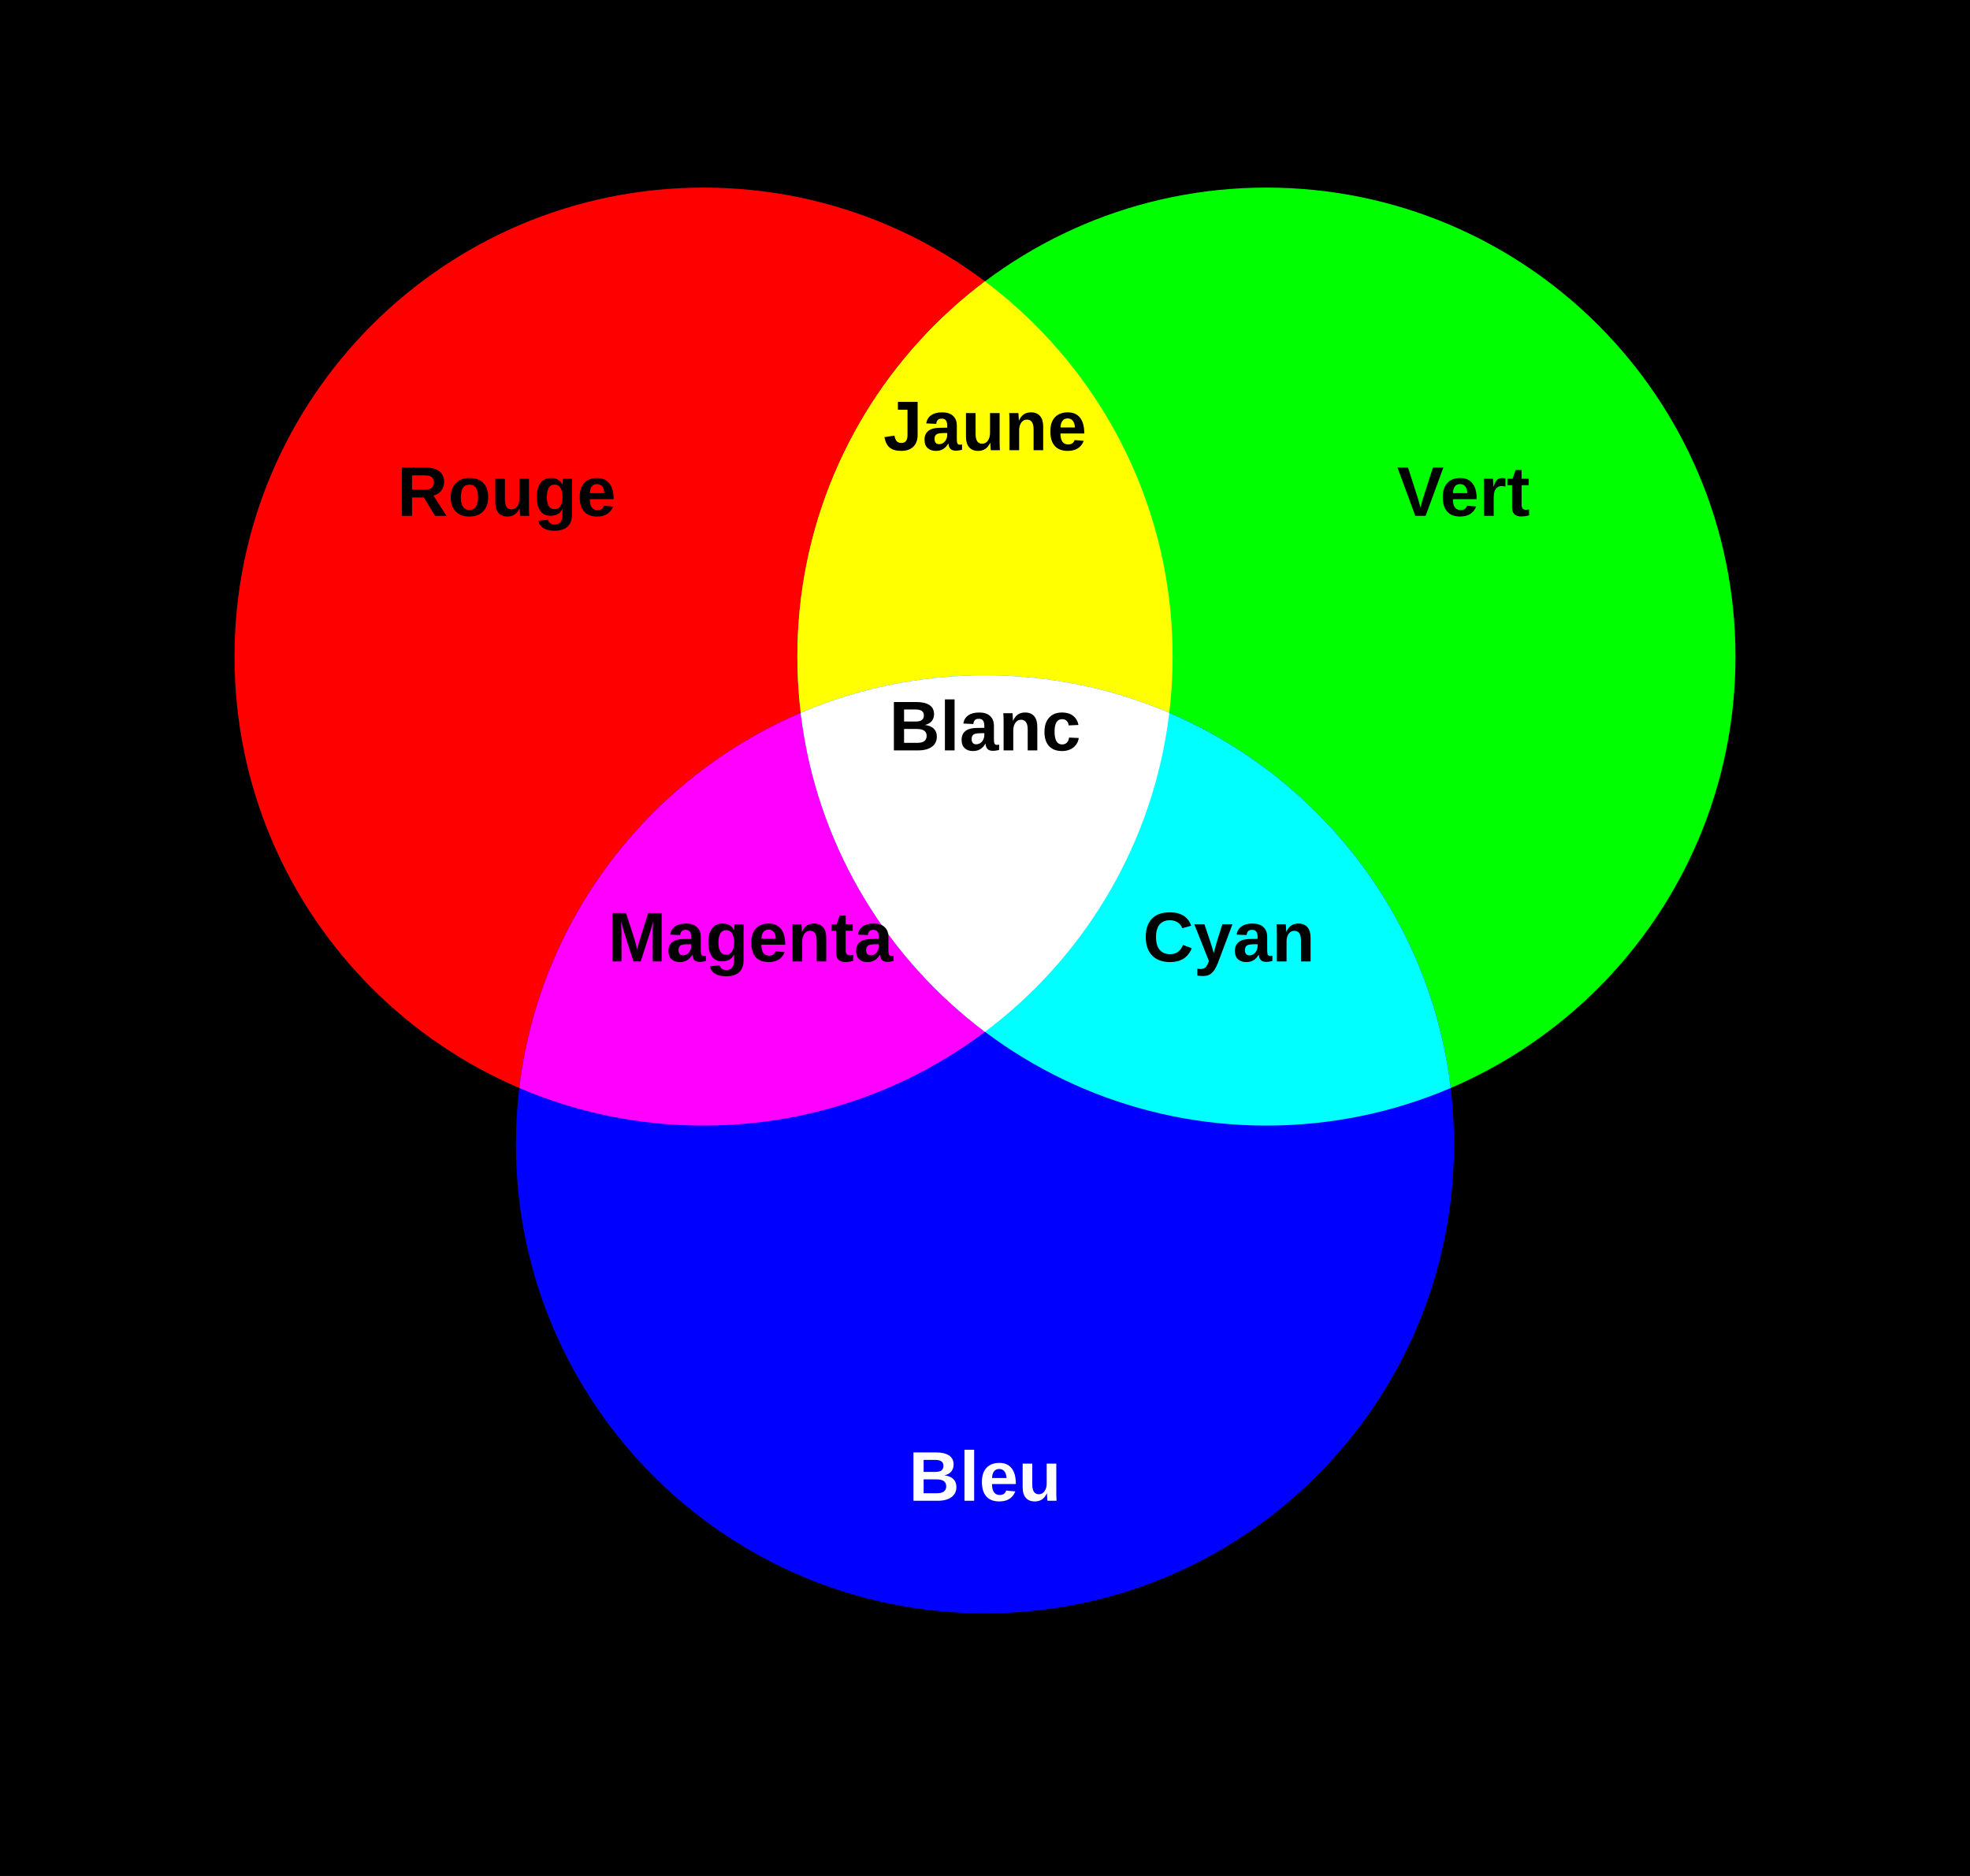
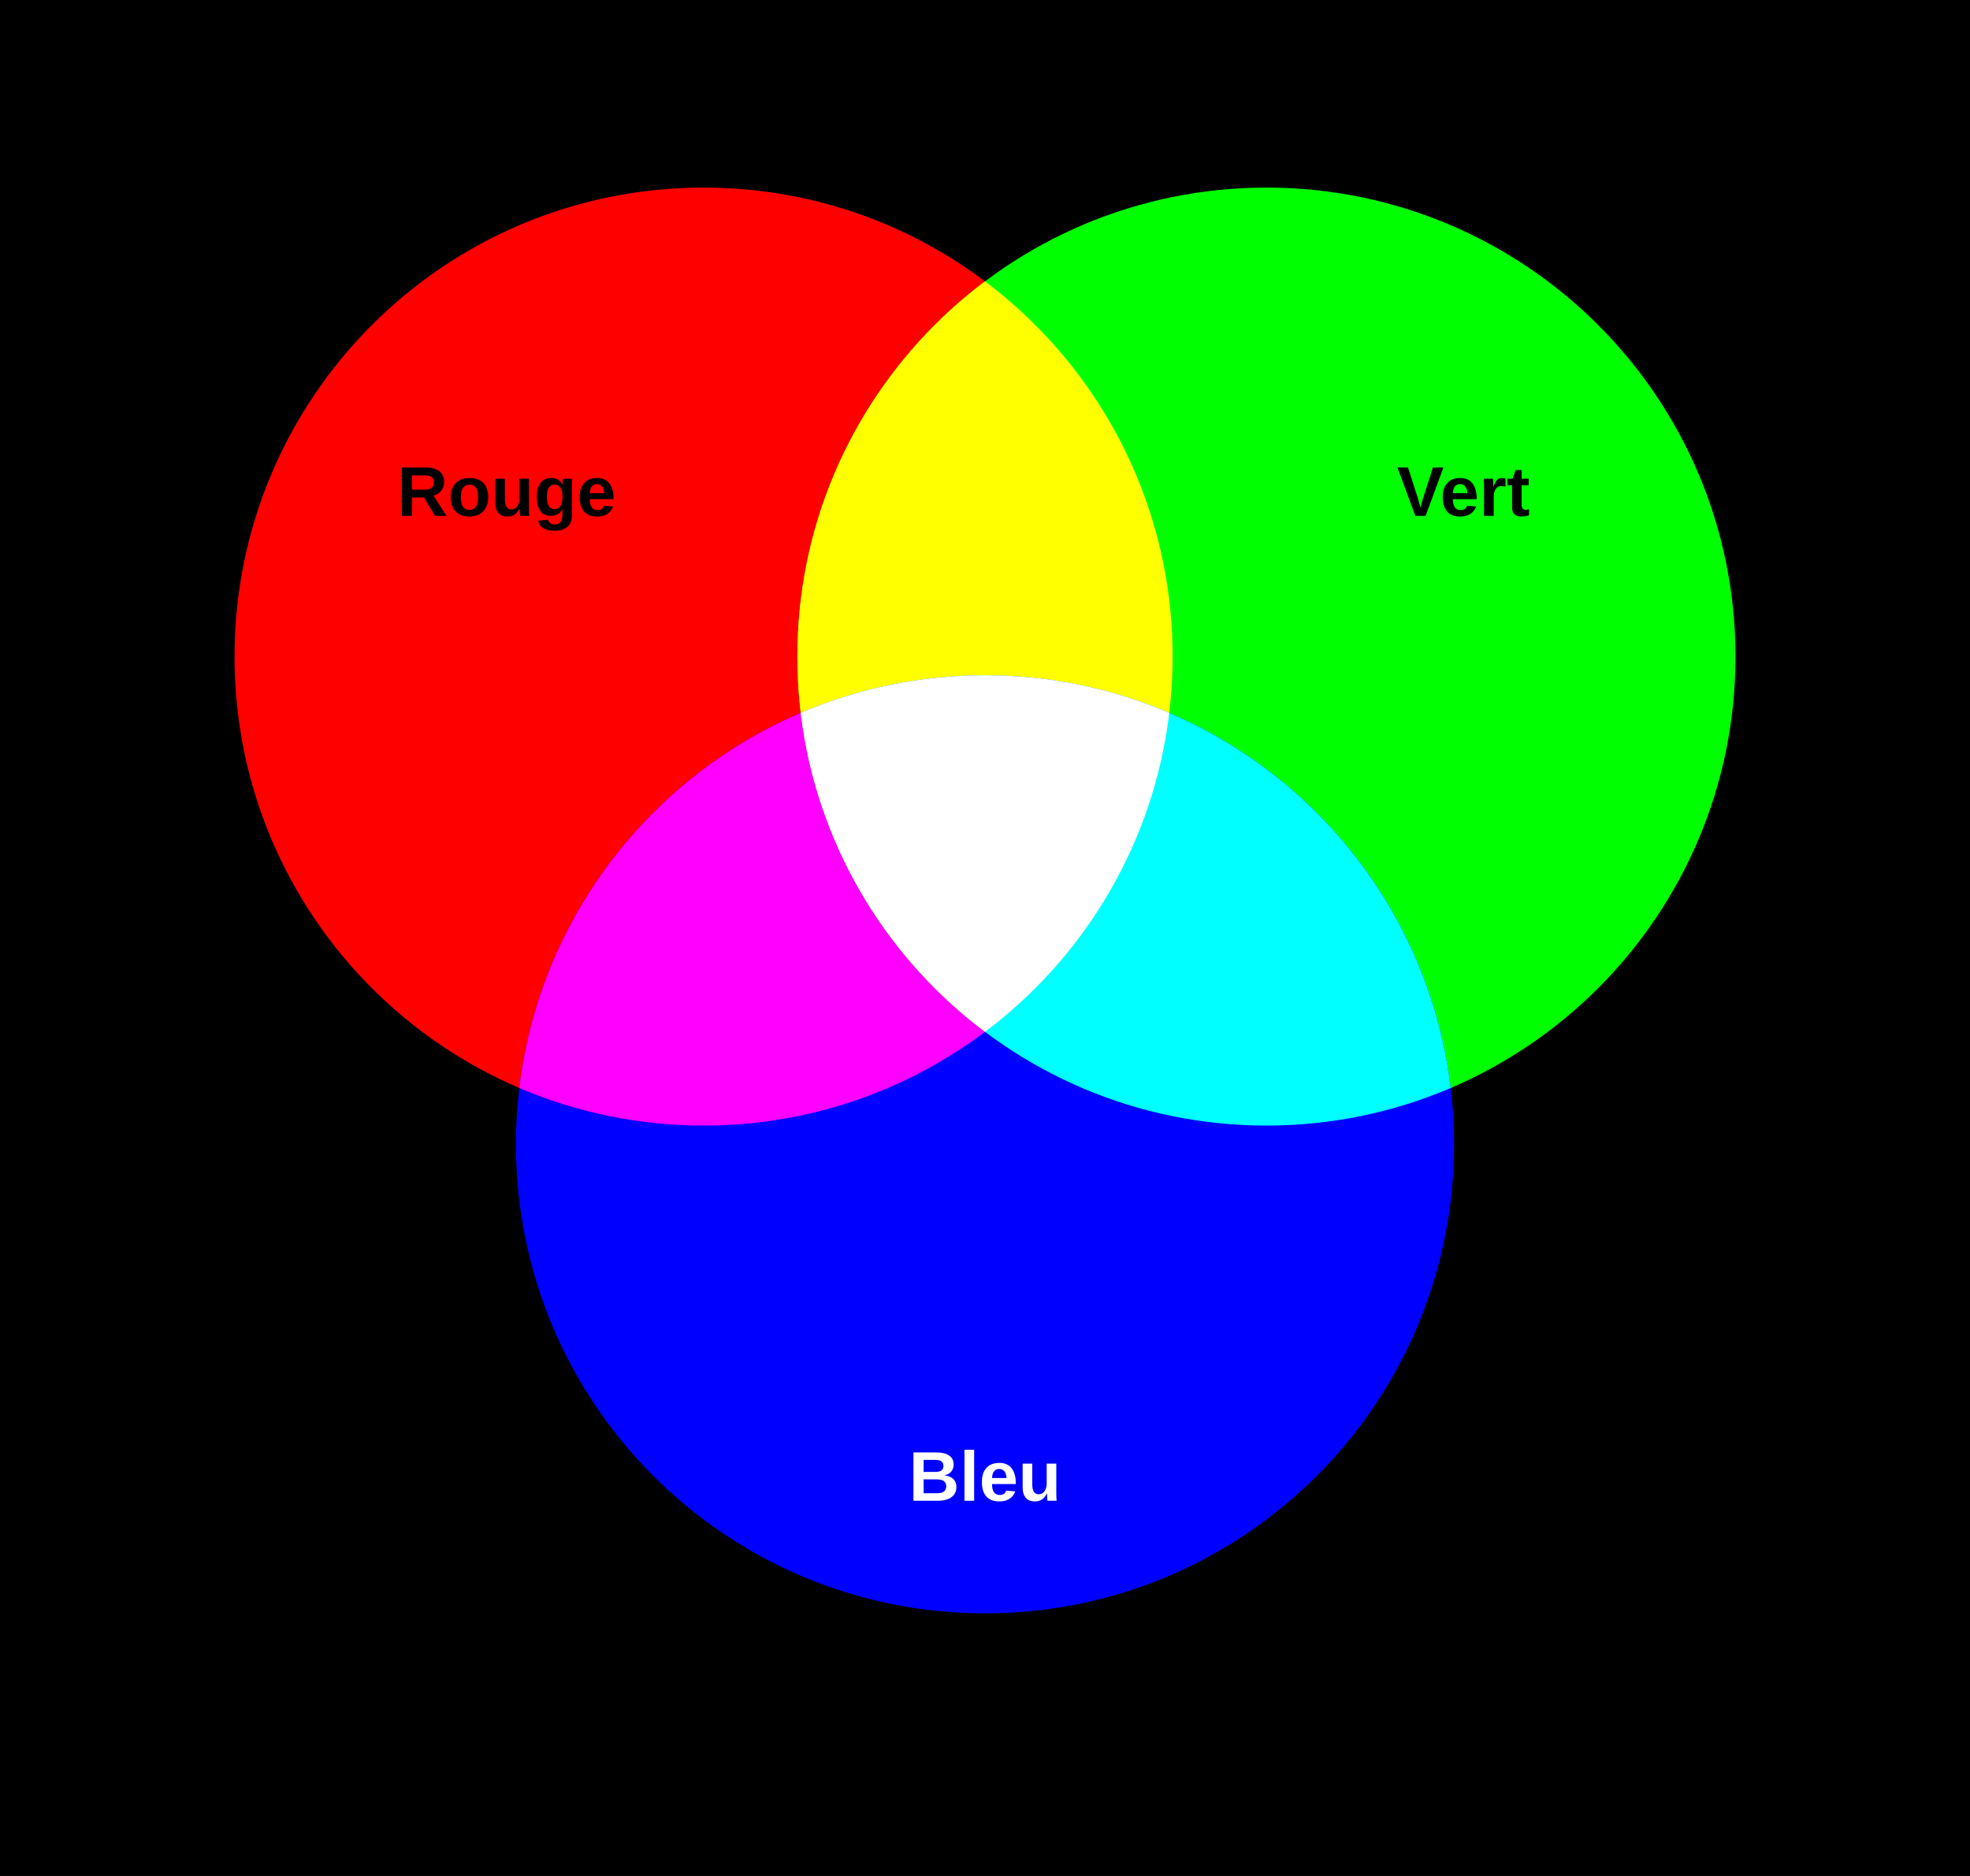
<svg xmlns="http://www.w3.org/2000/svg" viewBox="0 0 420 400" width="420" height="400" role="img" aria-labelledby="t d">
  <defs>
    <clipPath id="cr">
      <circle cx="150" cy="140" r="100" />
    </clipPath>
    <clipPath id="cg">
      <circle cx="270" cy="140" r="100" />
    </clipPath>
    <clipPath id="cb">
      <circle cx="210" cy="244" r="100" />
    </clipPath>
  </defs>
  <rect width="420" height="400" fill="#000" />
  <circle cx="150" cy="140" r="100" fill="#ff0000" />
  <circle cx="270" cy="140" r="100" fill="#00ff00" />
  <circle cx="210" cy="244" r="100" fill="#0000ff" />
  <g clip-path="url(#cr)">
    <circle cx="270" cy="140" r="100" fill="#ffff00" />
  </g>
  <g clip-path="url(#cr)">
    <circle cx="210" cy="244" r="100" fill="#ff00ff" />
  </g>
  <g clip-path="url(#cg)">
    <circle cx="210" cy="244" r="100" fill="#00ffff" />
  </g>
  <g clip-path="url(#cr)">
    <g clip-path="url(#cg)">
      <circle cx="210" cy="244" r="100" fill="#ffffff" />
    </g>
  </g>
  <g font-family="Arial, Helvetica, sans-serif" font-size="15" font-weight="700" text-anchor="middle">
    <text x="108" y="110" fill="#000">Rouge</text>
    <text x="312" y="110" fill="#000">Vert</text>
    <text x="210" y="320" fill="#fff">Bleu</text>
-     <text x="210" y="96" fill="#000">Jaune</text>
-     <text x="160" y="205" fill="#000">Magenta</text>
-     <text x="262" y="205" fill="#000">Cyan</text>
-     <text x="210" y="160" fill="#000">Blanc</text>
  </g>
</svg>
